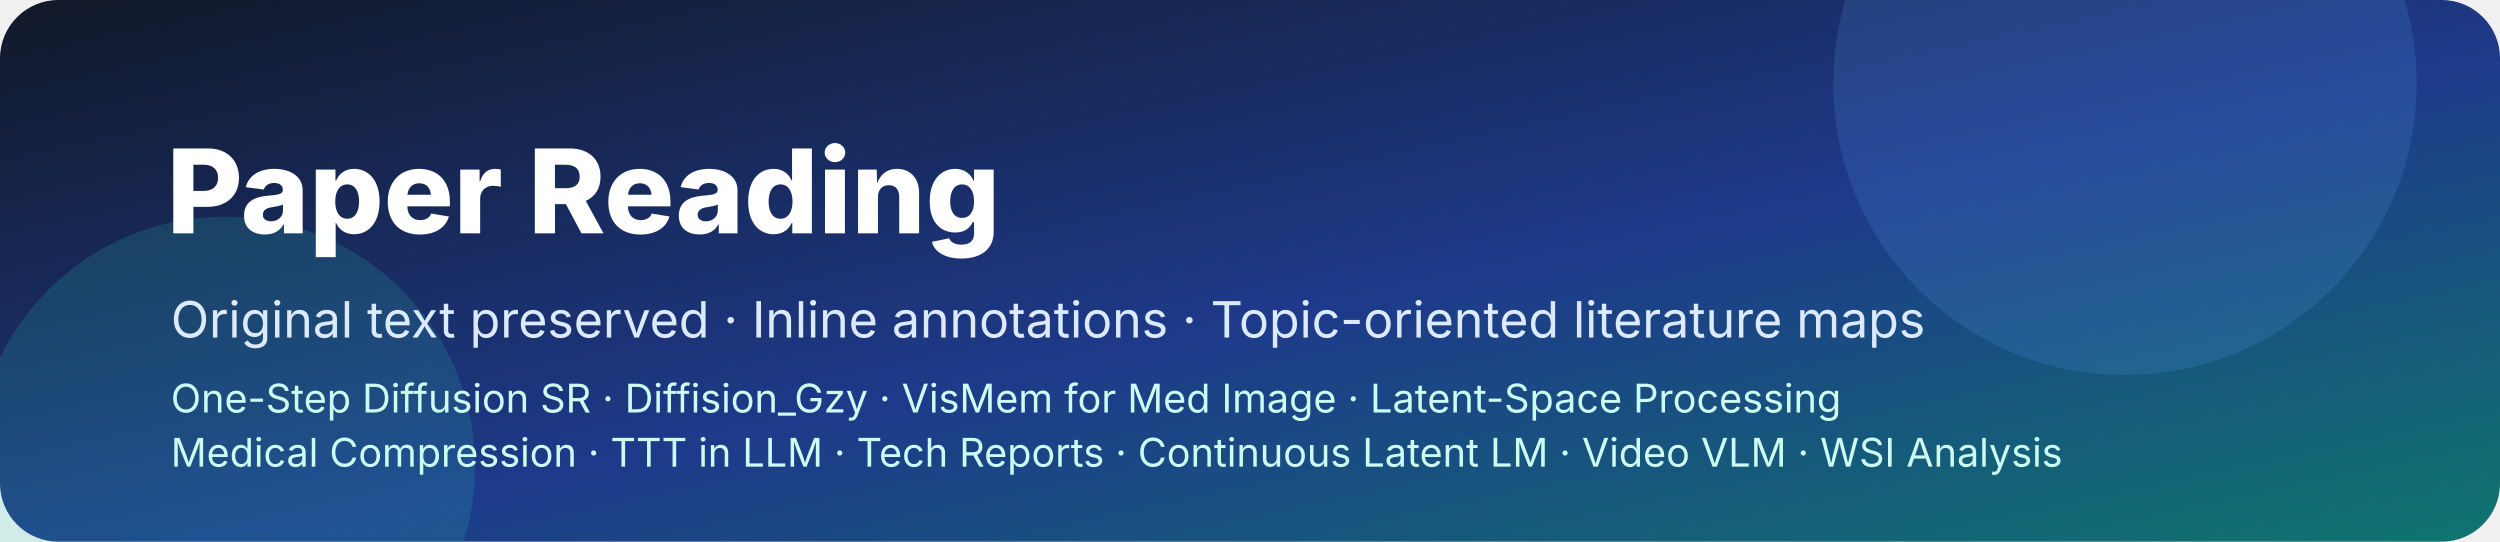
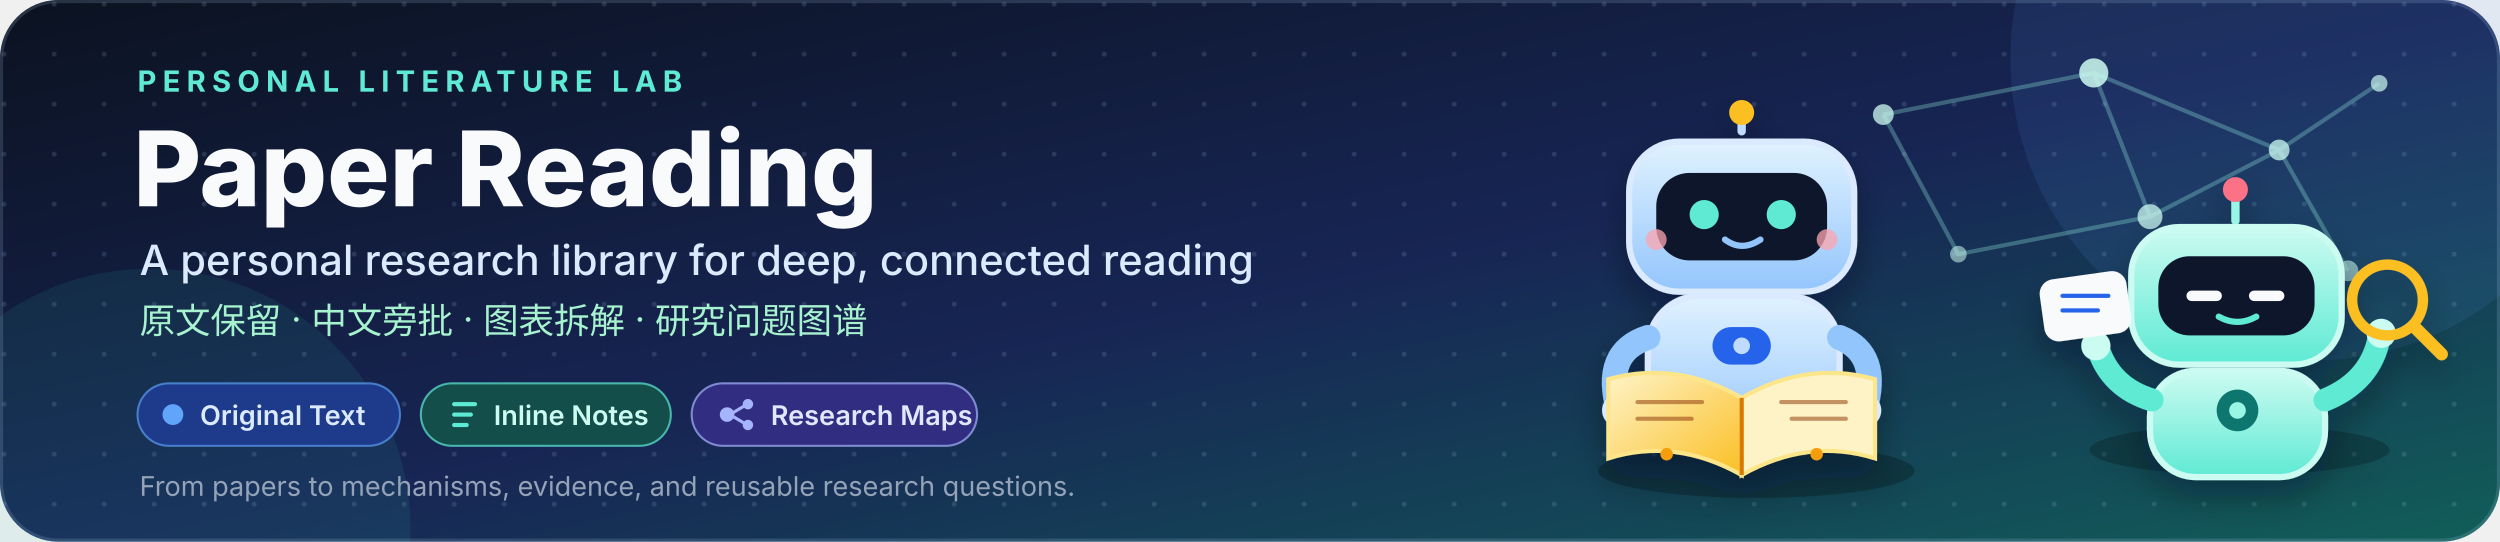
- <svg xmlns="http://www.w3.org/2000/svg" width="1200" height="260" viewBox="0 0 1200 260">
+ <svg xmlns="http://www.w3.org/2000/svg" width="1200" height="260" viewBox="0 0 1200 260" role="img" aria-labelledby="title desc">
  <defs>
-     <linearGradient id="g" x1="0" x2="1" y1="0" y2="1">
-       <stop offset="0" stop-color="#111827" />
-       <stop offset="0.55" stop-color="#1e3a8a" />
-       <stop offset="1" stop-color="#0f766e" />
+     <linearGradient id="background" x1="0" y1="0" x2="1" y2="1">
+       <stop offset="0" stop-color="#0b1220" />
+       <stop offset="0.52" stop-color="#172554" />
+       <stop offset="1" stop-color="#115e59" />
    </linearGradient>
+     <linearGradient id="robotBody" x1="0" y1="0" x2="0" y2="1">
+       <stop offset="0" stop-color="#e0f2fe" />
+       <stop offset="1" stop-color="#93c5fd" />
+     </linearGradient>
+     <linearGradient id="robotMint" x1="0" y1="0" x2="0" y2="1">
+       <stop offset="0" stop-color="#ccfbf1" />
+       <stop offset="1" stop-color="#5eead4" />
+     </linearGradient>
+     <linearGradient id="book" x1="0" y1="0" x2="1" y2="1">
+       <stop offset="0" stop-color="#fef3c7" />
+       <stop offset="1" stop-color="#fbbf24" />
+     </linearGradient>
+     <pattern id="dotGrid" width="24" height="24" patternUnits="userSpaceOnUse">
+       <circle cx="2" cy="2" r="1.2" fill="#bfdbfe" opacity="0.14" />
+     </pattern>
+     <filter id="shadow" x="-30%" y="-30%" width="160%" height="180%">
+       <feDropShadow dx="0" dy="8" stdDeviation="8" flood-color="#020617" flood-opacity="0.35" />
+     </filter>
  </defs>
-   <rect width="1200" height="260" rx="28" fill="url(#g)" />
-   <circle cx="1020" cy="40" r="140" fill="#60a5fa" opacity="0.16" />
-   <circle cx="108" cy="224" r="120" fill="#2dd4bf" opacity="0.16" />
-   <text x="80" y="112" font-family="Inter,Segoe UI,Arial,sans-serif" font-size="56" font-weight="800" fill="#fff">Paper Reading</text>
-   <text x="82" y="162" font-family="Inter,Segoe UI,Arial,sans-serif" font-size="24" fill="#dbeafe">Original text preserved · Inline annotations · Topic-oriented literature maps</text>
-   <text x="82" y="198" font-family="Inter,Segoe UI,Arial,sans-serif" font-size="19" fill="#ccfbf1">One-Step Diffusion SR · Diffision_Gzy · VisMem for Med Image · Latent-Space Processing</text>
-   <text x="82" y="224" font-family="Inter,Segoe UI,Arial,sans-serif" font-size="19" fill="#ccfbf1">Medical Compression · TTT in LLM · Tech Reports · Continuous Latent LM · Video VLM · WSI Analysis</text>
+   <rect width="1200" height="260" rx="28" fill="url(#background)" />
+   <rect width="1200" height="260" rx="28" fill="url(#dotGrid)" />
+   <circle cx="1110" cy="28" r="145" fill="#60a5fa" opacity="0.10" />
+   <circle cx="72" cy="254" r="125" fill="#2dd4bf" opacity="0.09" />
+   <g stroke="#99f6e4" stroke-width="2" opacity="0.30">
+     <path d="M904 55 L1005 35 L1094 72 L1142 40" fill="none" />
+     <path d="M1005 35 L1032 104 L1094 72 L1127 130" fill="none" />
+     <path d="M904 55 L940 122 L1032 104" fill="none" />
+   </g>
+   <g fill="#ccfbf1">
+     <circle cx="904" cy="55" r="5" opacity="0.75" />
+     <circle cx="1005" cy="35" r="7" opacity="0.85" />
+     <circle cx="1094" cy="72" r="5" opacity="0.75" />
+     <circle cx="1142" cy="40" r="4" opacity="0.70" />
+     <circle cx="940" cy="122" r="4" opacity="0.55" />
+     <circle cx="1032" cy="104" r="6" opacity="0.75" />
+     <circle cx="1127" cy="130" r="5" opacity="0.60" />
+   </g>
+   <g font-family="Inter, Segoe UI, Arial, sans-serif">
+     <text x="66" y="44" font-size="14" font-weight="700" letter-spacing="3" fill="#5eead4">PERSONAL LITERATURE LAB</text>
+     <text x="64" y="99" font-size="50" font-weight="800" fill="#f8fafc">Paper Reading</text>
+     <text x="67" y="132" font-size="20" font-weight="500" fill="#dbeafe">A personal research library for deep, connected reading</text>
+     <text x="67" y="160" font-size="17" fill="#a7f3d0">原文保留 · 中文旁批 · 图表拆解 · 研究问题图谱</text>
+     <g transform="translate(66 184)">
+       <rect width="126" height="30" rx="15" fill="#1e3a8a" stroke="#60a5fa" stroke-opacity="0.65" />
+       <circle cx="17" cy="15" r="5" fill="#60a5fa" />
+       <text x="30" y="20" font-size="13" font-weight="600" fill="#dbeafe">Original Text</text>
+     </g>
+     <g transform="translate(202 184)">
+       <rect width="120" height="30" rx="15" fill="#134e4a" stroke="#5eead4" stroke-opacity="0.70" />
+       <path d="M16 10h10M16 15h8M16 20h6" stroke="#5eead4" stroke-width="2" stroke-linecap="round" />
+       <text x="35" y="20" font-size="13" font-weight="600" fill="#ccfbf1">Inline Notes</text>
+     </g>
+     <g transform="translate(332 184)">
+       <rect width="137" height="30" rx="15" fill="#312e81" stroke="#a5b4fc" stroke-opacity="0.70" />
+       <circle cx="17" cy="15" r="3.5" fill="#a5b4fc" />
+       <circle cx="27" cy="10" r="2.5" fill="#a5b4fc" />
+       <circle cx="27" cy="20" r="2.5" fill="#a5b4fc" />
+       <path d="M20 14l5-3M20 16l5 3" stroke="#a5b4fc" stroke-width="1.5" />
+       <text x="38" y="20" font-size="13" font-weight="600" fill="#e0e7ff">Research Maps</text>
+     </g>
+     <text x="67" y="238" font-size="13" fill="#94a3b8">From papers to mechanisms, evidence, and reusable research questions.</text>
+   </g>
+   <g transform="translate(752 54)" filter="url(#shadow)">
+     <ellipse cx="91" cy="172" rx="76" ry="13" fill="#020617" opacity="0.24" />
+     <path d="M84 9V0" stroke="#bfdbfe" stroke-width="4" stroke-linecap="round" />
+     <circle cx="84" cy="0" r="6" fill="#fbbf24" />
+     <rect x="30" y="14" width="108" height="72" rx="24" fill="url(#robotBody)" stroke="#dbeafe" stroke-width="3" />
+     <rect x="43" y="29" width="82" height="42" rx="16" fill="#0f172a" />
+     <circle cx="66" cy="49" r="7" fill="#5eead4" />
+     <circle cx="103" cy="49" r="7" fill="#5eead4" />
+     <path d="M76 61 Q84 67 93 61" fill="none" stroke="#93c5fd" stroke-width="3" stroke-linecap="round" />
+     <circle cx="43" cy="61" r="5" fill="#fda4af" opacity="0.75" />
+     <circle cx="125" cy="61" r="5" fill="#fda4af" opacity="0.75" />
+     <rect x="39" y="88" width="92" height="72" rx="25" fill="url(#robotBody)" stroke="#dbeafe" stroke-width="3" />
+     <rect x="70" y="103" width="28" height="18" rx="9" fill="#2563eb" />
+     <circle cx="84" cy="112" r="4" fill="#bfdbfe" />
+     <path d="M39 108 Q17 115 25 143" fill="none" stroke="#93c5fd" stroke-width="12" stroke-linecap="round" />
+     <path d="M131 108 Q151 116 143 143" fill="none" stroke="#93c5fd" stroke-width="12" stroke-linecap="round" />
+     <circle cx="25" cy="143" r="8" fill="#dbeafe" />
+     <circle cx="143" cy="143" r="8" fill="#dbeafe" />
+     <path d="M20 128 Q53 119 84 137V174Q52 156 20 166Z" fill="url(#book)" stroke="#fde68a" stroke-width="2" />
+     <path d="M148 128 Q115 119 84 137V174Q116 156 148 166Z" fill="#fef3c7" stroke="#fde68a" stroke-width="2" />
+     <path d="M84 137V174" stroke="#d97706" stroke-width="2" />
+     <path d="M34 139h31M34 147h26M103 139h31M108 147h26" stroke="#92400e" stroke-width="2" opacity="0.55" stroke-linecap="round" />
+     <circle cx="48" cy="164" r="3" fill="#f59e0b" />
+     <circle cx="120" cy="164" r="3" fill="#f59e0b" />
+   </g>
+   <g transform="translate(995 101)" filter="url(#shadow)">
+     <ellipse cx="80" cy="115" rx="72" ry="12" fill="#020617" opacity="0.22" />
+     <path d="M78 5V-7" stroke="#99f6e4" stroke-width="4" stroke-linecap="round" />
+     <circle cx="78" cy="-10" r="6" fill="#fb7185" />
+     <rect x="28" y="8" width="101" height="66" rx="23" fill="url(#robotMint)" stroke="#ccfbf1" stroke-width="3" />
+     <rect x="41" y="22" width="75" height="38" rx="15" fill="#0f172a" />
+     <path d="M57 41h12M87 41h12" stroke="#f8fafc" stroke-width="5" stroke-linecap="round" />
+     <path d="M70 51 Q79 56 88 51" fill="none" stroke="#5eead4" stroke-width="3" stroke-linecap="round" />
+     <rect x="37" y="77" width="84" height="51" rx="22" fill="url(#robotMint)" stroke="#ccfbf1" stroke-width="3" />
+     <circle cx="79" cy="96" r="10" fill="#0f766e" />
+     <circle cx="79" cy="96" r="4" fill="#99f6e4" />
+     <path d="M38 91 Q18 85 12 66" fill="none" stroke="#5eead4" stroke-width="11" stroke-linecap="round" />
+     <circle cx="11" cy="65" r="7" fill="#ccfbf1" />
+     <path d="M121 91 Q143 82 147 61" fill="none" stroke="#5eead4" stroke-width="11" stroke-linecap="round" />
+     <circle cx="148" cy="59" r="7" fill="#ccfbf1" />
+     <circle cx="151" cy="43" r="17" fill="none" stroke="#fbbf24" stroke-width="5" />
+     <path d="M164 56l13 13" stroke="#fbbf24" stroke-width="6" stroke-linecap="round" />
+     <rect x="-15" y="31" width="42" height="30" rx="7" fill="#f8fafc" transform="rotate(-8 6 46)" />
+     <path d="M-5 41h22M-5 48h17" stroke="#2563eb" stroke-width="2" stroke-linecap="round" />
+   </g>
+   <rect x="0.75" y="0.75" width="1198.5" height="258.5" rx="27.25" fill="none" stroke="#bfdbfe" stroke-opacity="0.16" stroke-width="1.5" />
</svg>
